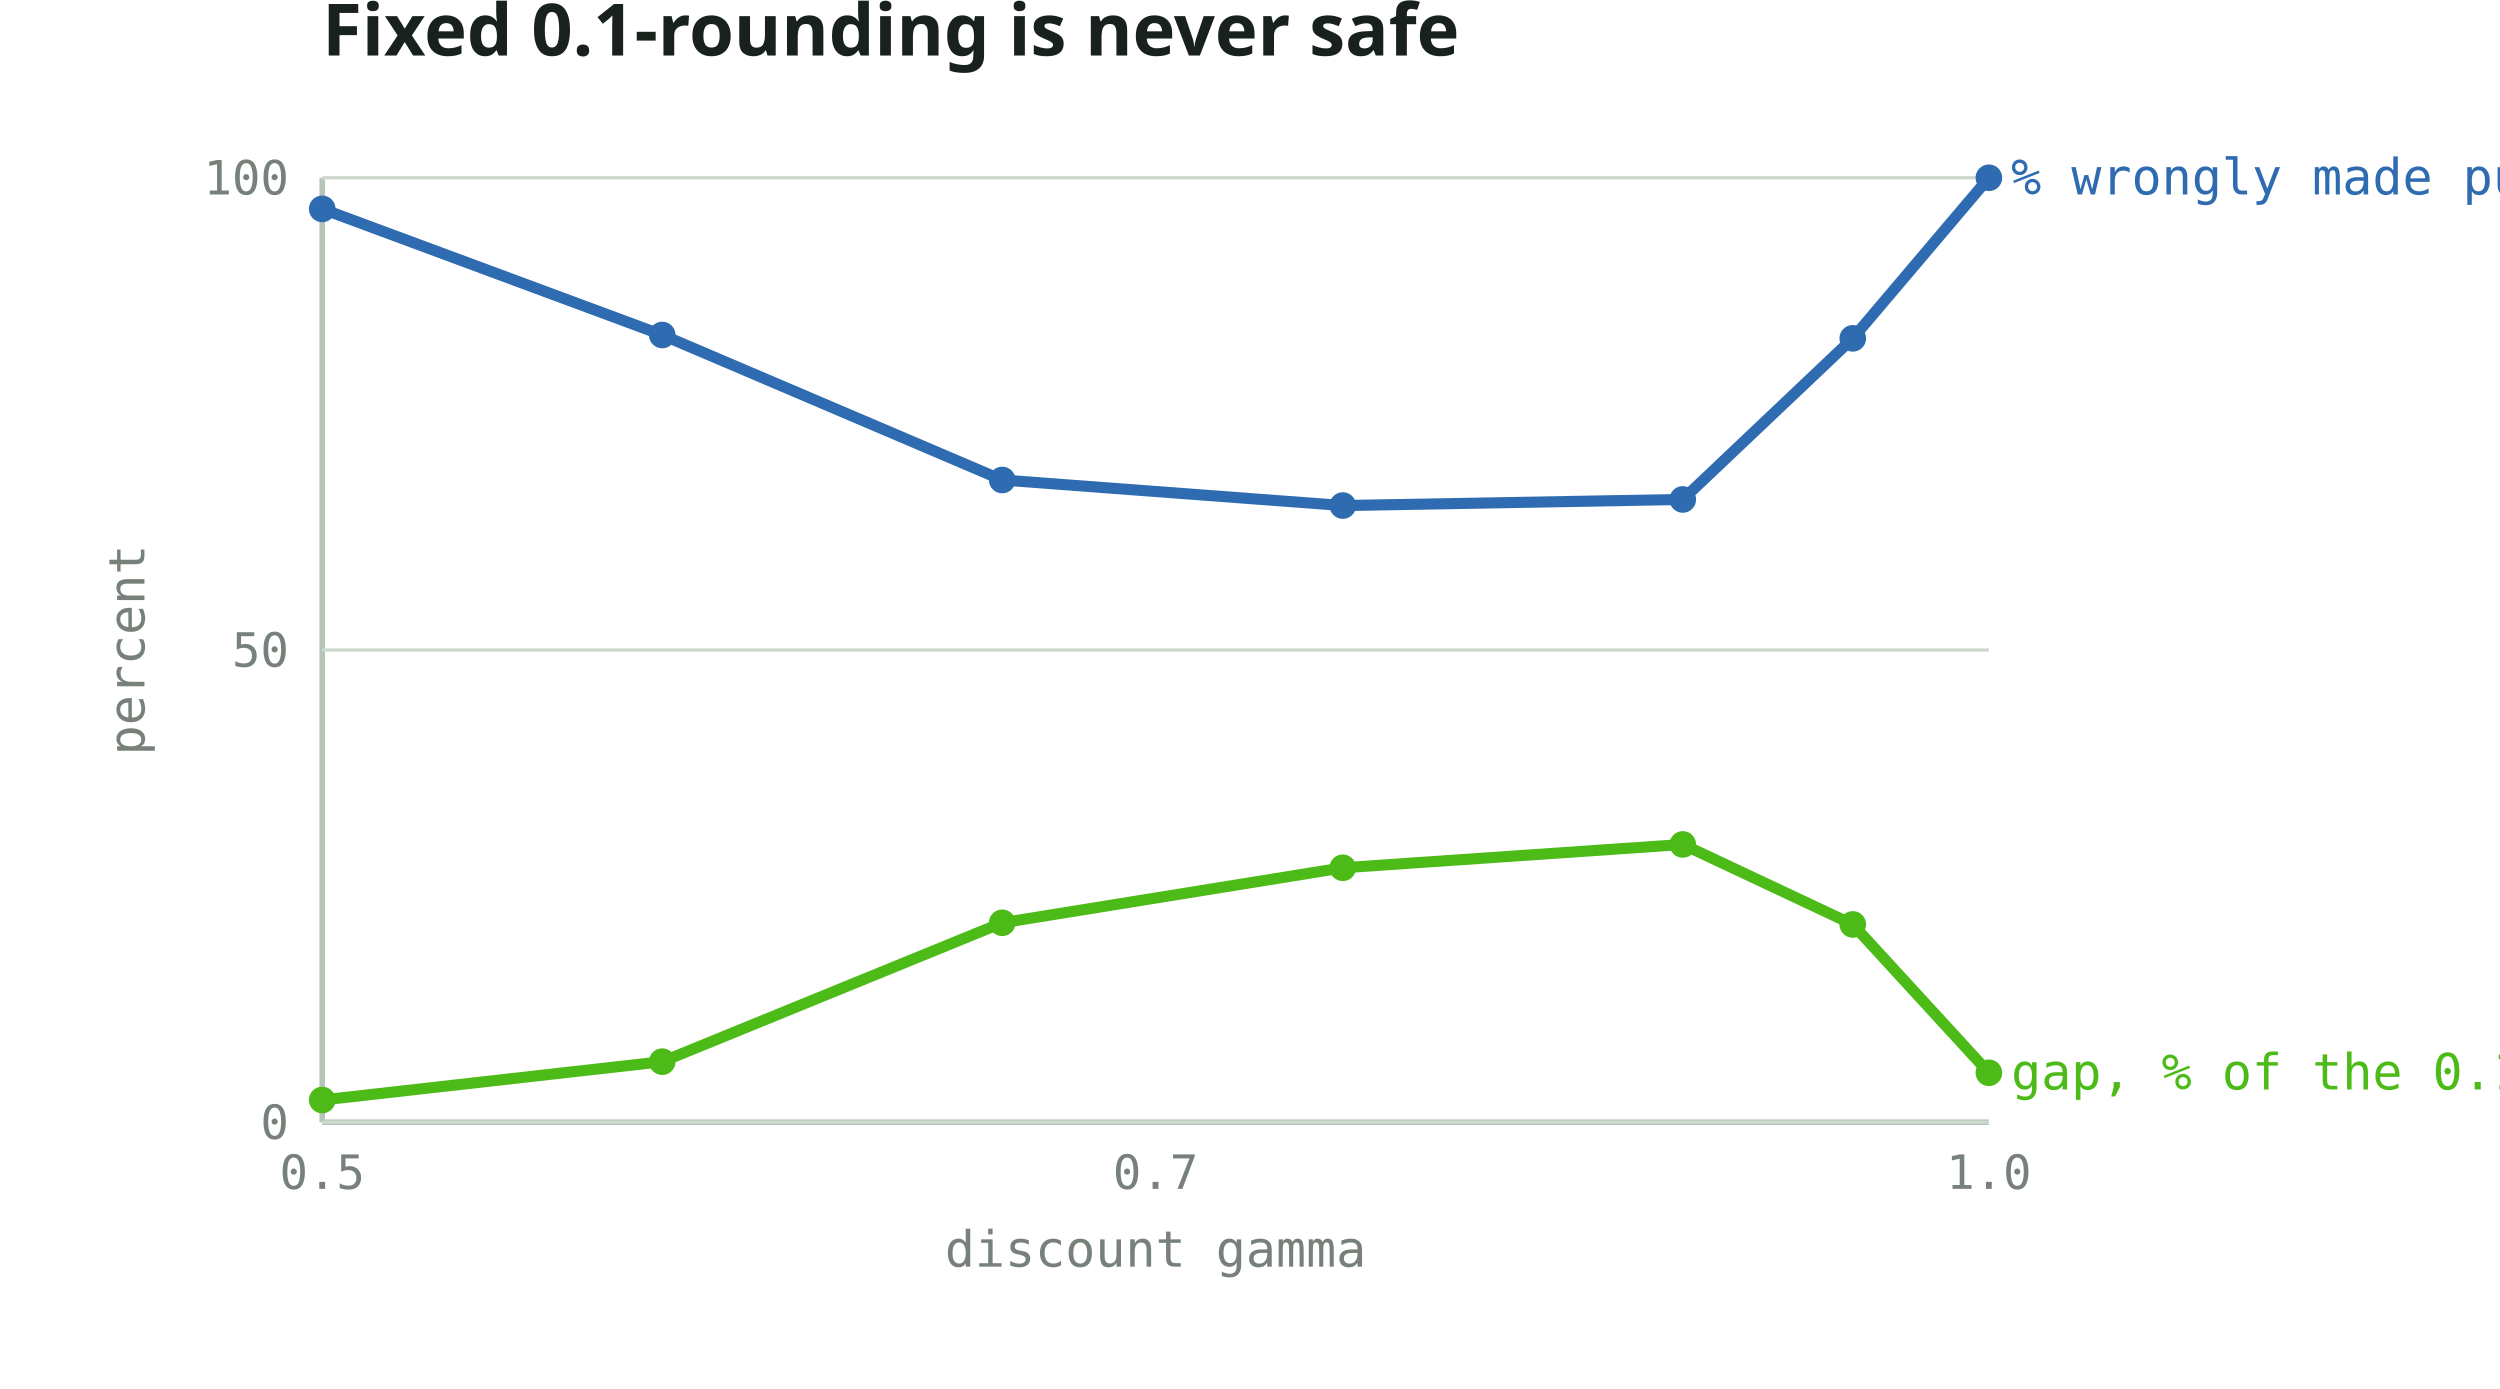
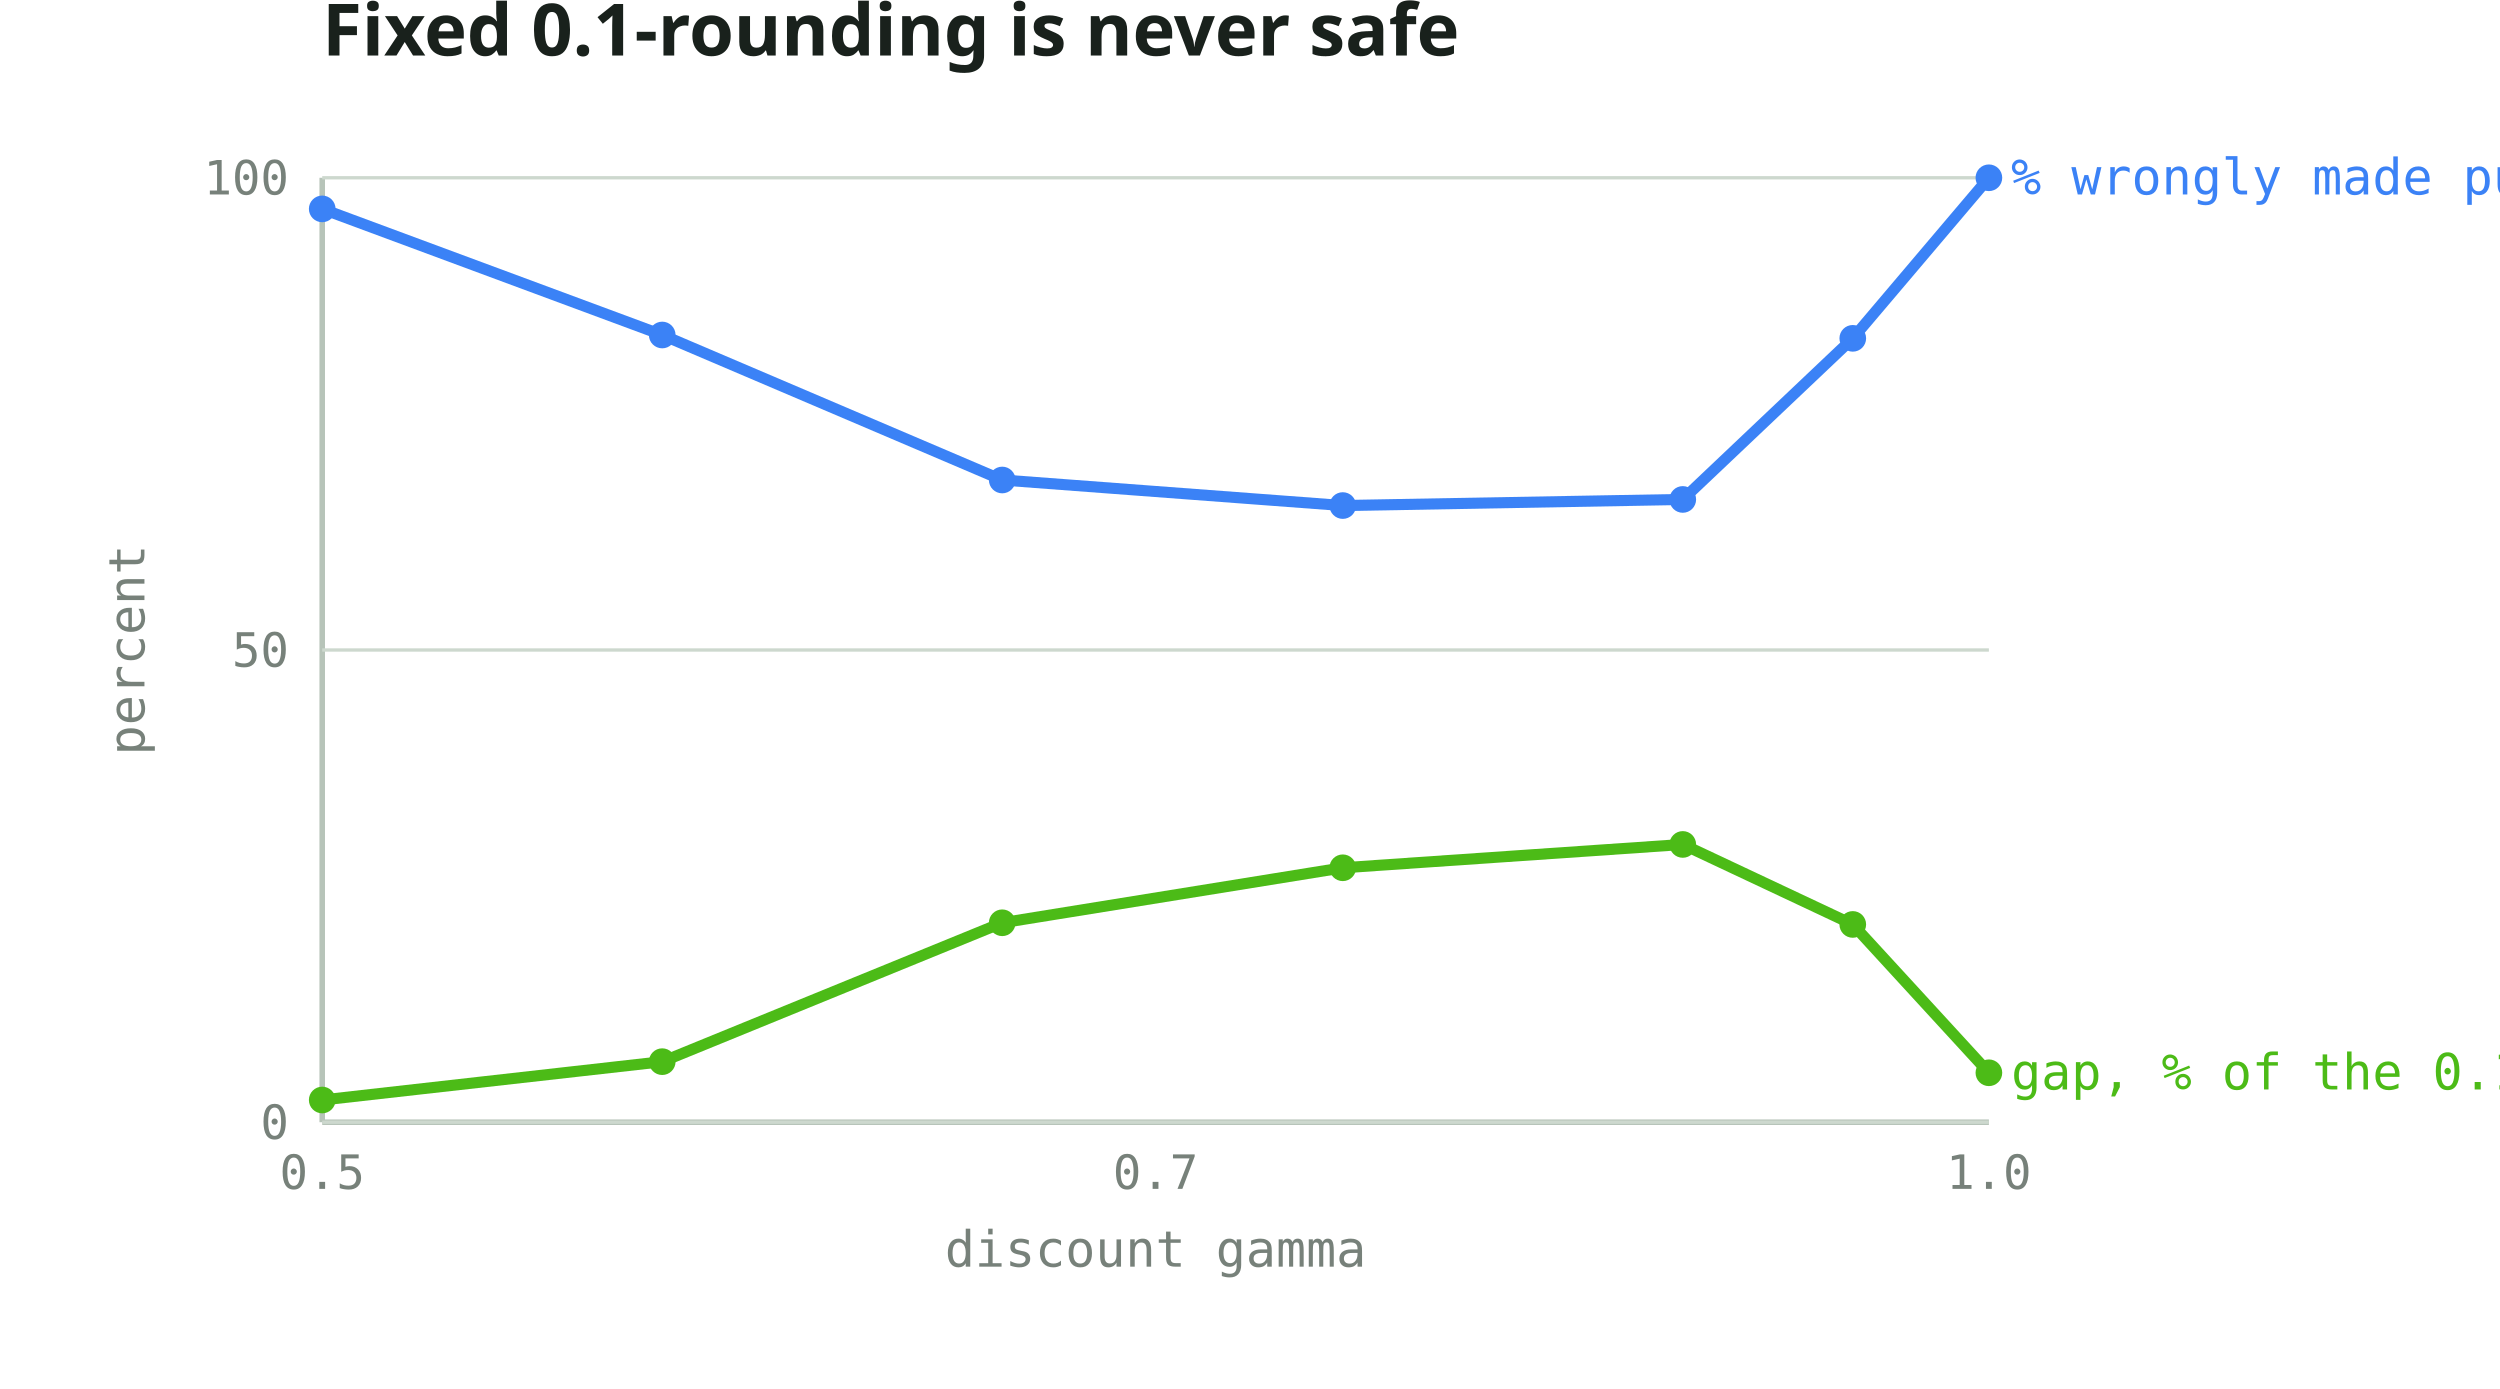
<svg xmlns="http://www.w3.org/2000/svg" viewBox="-14 -14 450 250" role="img" aria-label="line chart">
  <text x="44" y="-4" font-family="Barlow Semi Condensed,sans-serif" font-weight="600" font-size="13" fill="var(--ink, #19211c)">Fixed 0.1-rounding is never safe</text>
  <line x1="44" y1="18" x2="44" y2="188" stroke="var(--rule-strong, #b7c4b9)" stroke-width="1" />
  <line x1="44" y1="188" x2="344" y2="188" stroke="var(--rule-strong, #b7c4b9)" stroke-width="1" />
  <line x1="44" y1="188.0" x2="344" y2="188.0" stroke="var(--rule, #cdd8ce)" stroke-width="0.6" />
  <text x="38" y="191.0" text-anchor="end" font-family="ui-monospace,monospace" font-size="8.5" fill="var(--ink-faint, #77817a)">0</text>
  <line x1="44" y1="103.0" x2="344" y2="103.0" stroke="var(--rule, #cdd8ce)" stroke-width="0.6" />
  <text x="38" y="106.0" text-anchor="end" font-family="ui-monospace,monospace" font-size="8.5" fill="var(--ink-faint, #77817a)">50</text>
  <line x1="44" y1="18.0" x2="344" y2="18.0" stroke="var(--rule, #cdd8ce)" stroke-width="0.6" />
  <text x="38" y="21.0" text-anchor="end" font-family="ui-monospace,monospace" font-size="8.5" fill="var(--ink-faint, #77817a)">100</text>
  <text x="44.0" y="200.0" text-anchor="middle" font-family="ui-monospace,monospace" font-size="8.5" fill="var(--ink-faint, #77817a)">0.5</text>
  <text x="194.0" y="200.0" text-anchor="middle" font-family="ui-monospace,monospace" font-size="8.5" fill="var(--ink-faint, #77817a)">0.7</text>
  <text x="344.0" y="200.0" text-anchor="middle" font-family="ui-monospace,monospace" font-size="8.5" fill="var(--ink-faint, #77817a)">1.0</text>
-   <path d="M44.0 23.6 L105.2 46.3 L166.4 72.4 L227.7 77.0 L288.9 75.9 L319.5 46.9 L344.0 18.0" fill="none" stroke="var(--p0, #2f6bb0)" stroke-width="2" stroke-linejoin="round" />
-   <circle cx="44.0" cy="23.6" r="2.4" fill="var(--p0, #2f6bb0)" />
-   <circle cx="105.2" cy="46.3" r="2.4" fill="var(--p0, #2f6bb0)" />
-   <circle cx="166.4" cy="72.4" r="2.4" fill="var(--p0, #2f6bb0)" />
-   <circle cx="227.7" cy="77.0" r="2.4" fill="var(--p0, #2f6bb0)" />
-   <circle cx="288.9" cy="75.9" r="2.4" fill="var(--p0, #2f6bb0)" />
-   <circle cx="319.5" cy="46.9" r="2.4" fill="var(--p0, #2f6bb0)" />
-   <circle cx="344.0" cy="18.0" r="2.4" fill="var(--p0, #2f6bb0)" />
-   <text x="348.0" y="21.0" font-family="ui-monospace,monospace" font-size="9" fill="var(--p0, #2f6bb0)">% wrongly made pure</text>
+   <path d="M44.0 23.6 L105.2 46.3 L166.4 72.4 L227.7 77.0 L288.9 75.9 L319.5 46.9 L344.0 18.0" fill="none" stroke="var(--p0, #3B82F6)" stroke-width="2" stroke-linejoin="round" />
+   <circle cx="44.0" cy="23.6" r="2.4" fill="var(--p0, #3B82F6)" />
+   <circle cx="105.2" cy="46.3" r="2.4" fill="var(--p0, #3B82F6)" />
+   <circle cx="166.4" cy="72.4" r="2.4" fill="var(--p0, #3B82F6)" />
+   <circle cx="227.7" cy="77.0" r="2.4" fill="var(--p0, #3B82F6)" />
+   <circle cx="288.9" cy="75.9" r="2.4" fill="var(--p0, #3B82F6)" />
+   <circle cx="319.5" cy="46.9" r="2.4" fill="var(--p0, #3B82F6)" />
+   <circle cx="344.0" cy="18.0" r="2.4" fill="var(--p0, #3B82F6)" />
+   <text x="348.0" y="21.0" font-family="ui-monospace,monospace" font-size="9" fill="var(--p0, #3B82F6)">% wrongly made pure</text>
  <path d="M44.0 184.0 L105.2 177.1 L166.4 152.1 L227.7 142.2 L288.9 138.0 L319.5 152.4 L344.0 179.1" fill="none" stroke="var(--p1, #4CBB17)" stroke-width="2" stroke-linejoin="round" />
  <circle cx="44.0" cy="184.0" r="2.4" fill="var(--p1, #4CBB17)" />
  <circle cx="105.2" cy="177.1" r="2.4" fill="var(--p1, #4CBB17)" />
  <circle cx="166.4" cy="152.1" r="2.4" fill="var(--p1, #4CBB17)" />
  <circle cx="227.7" cy="142.2" r="2.4" fill="var(--p1, #4CBB17)" />
  <circle cx="288.9" cy="138.0" r="2.4" fill="var(--p1, #4CBB17)" />
  <circle cx="319.5" cy="152.4" r="2.4" fill="var(--p1, #4CBB17)" />
  <circle cx="344.0" cy="179.1" r="2.4" fill="var(--p1, #4CBB17)" />
  <text x="348.0" y="182.1" font-family="ui-monospace,monospace" font-size="9" fill="var(--p1, #4CBB17)">gap, % of the 0.1 grid</text>
  <text x="194" y="214" text-anchor="middle" font-family="ui-monospace,monospace" font-size="9" fill="var(--ink-faint, #77817a)">discount gamma</text>
  <text x="12" y="103" text-anchor="middle" font-family="ui-monospace,monospace" font-size="9" fill="var(--ink-faint, #77817a)" transform="rotate(-90 12 103)">percent</text>
</svg>
